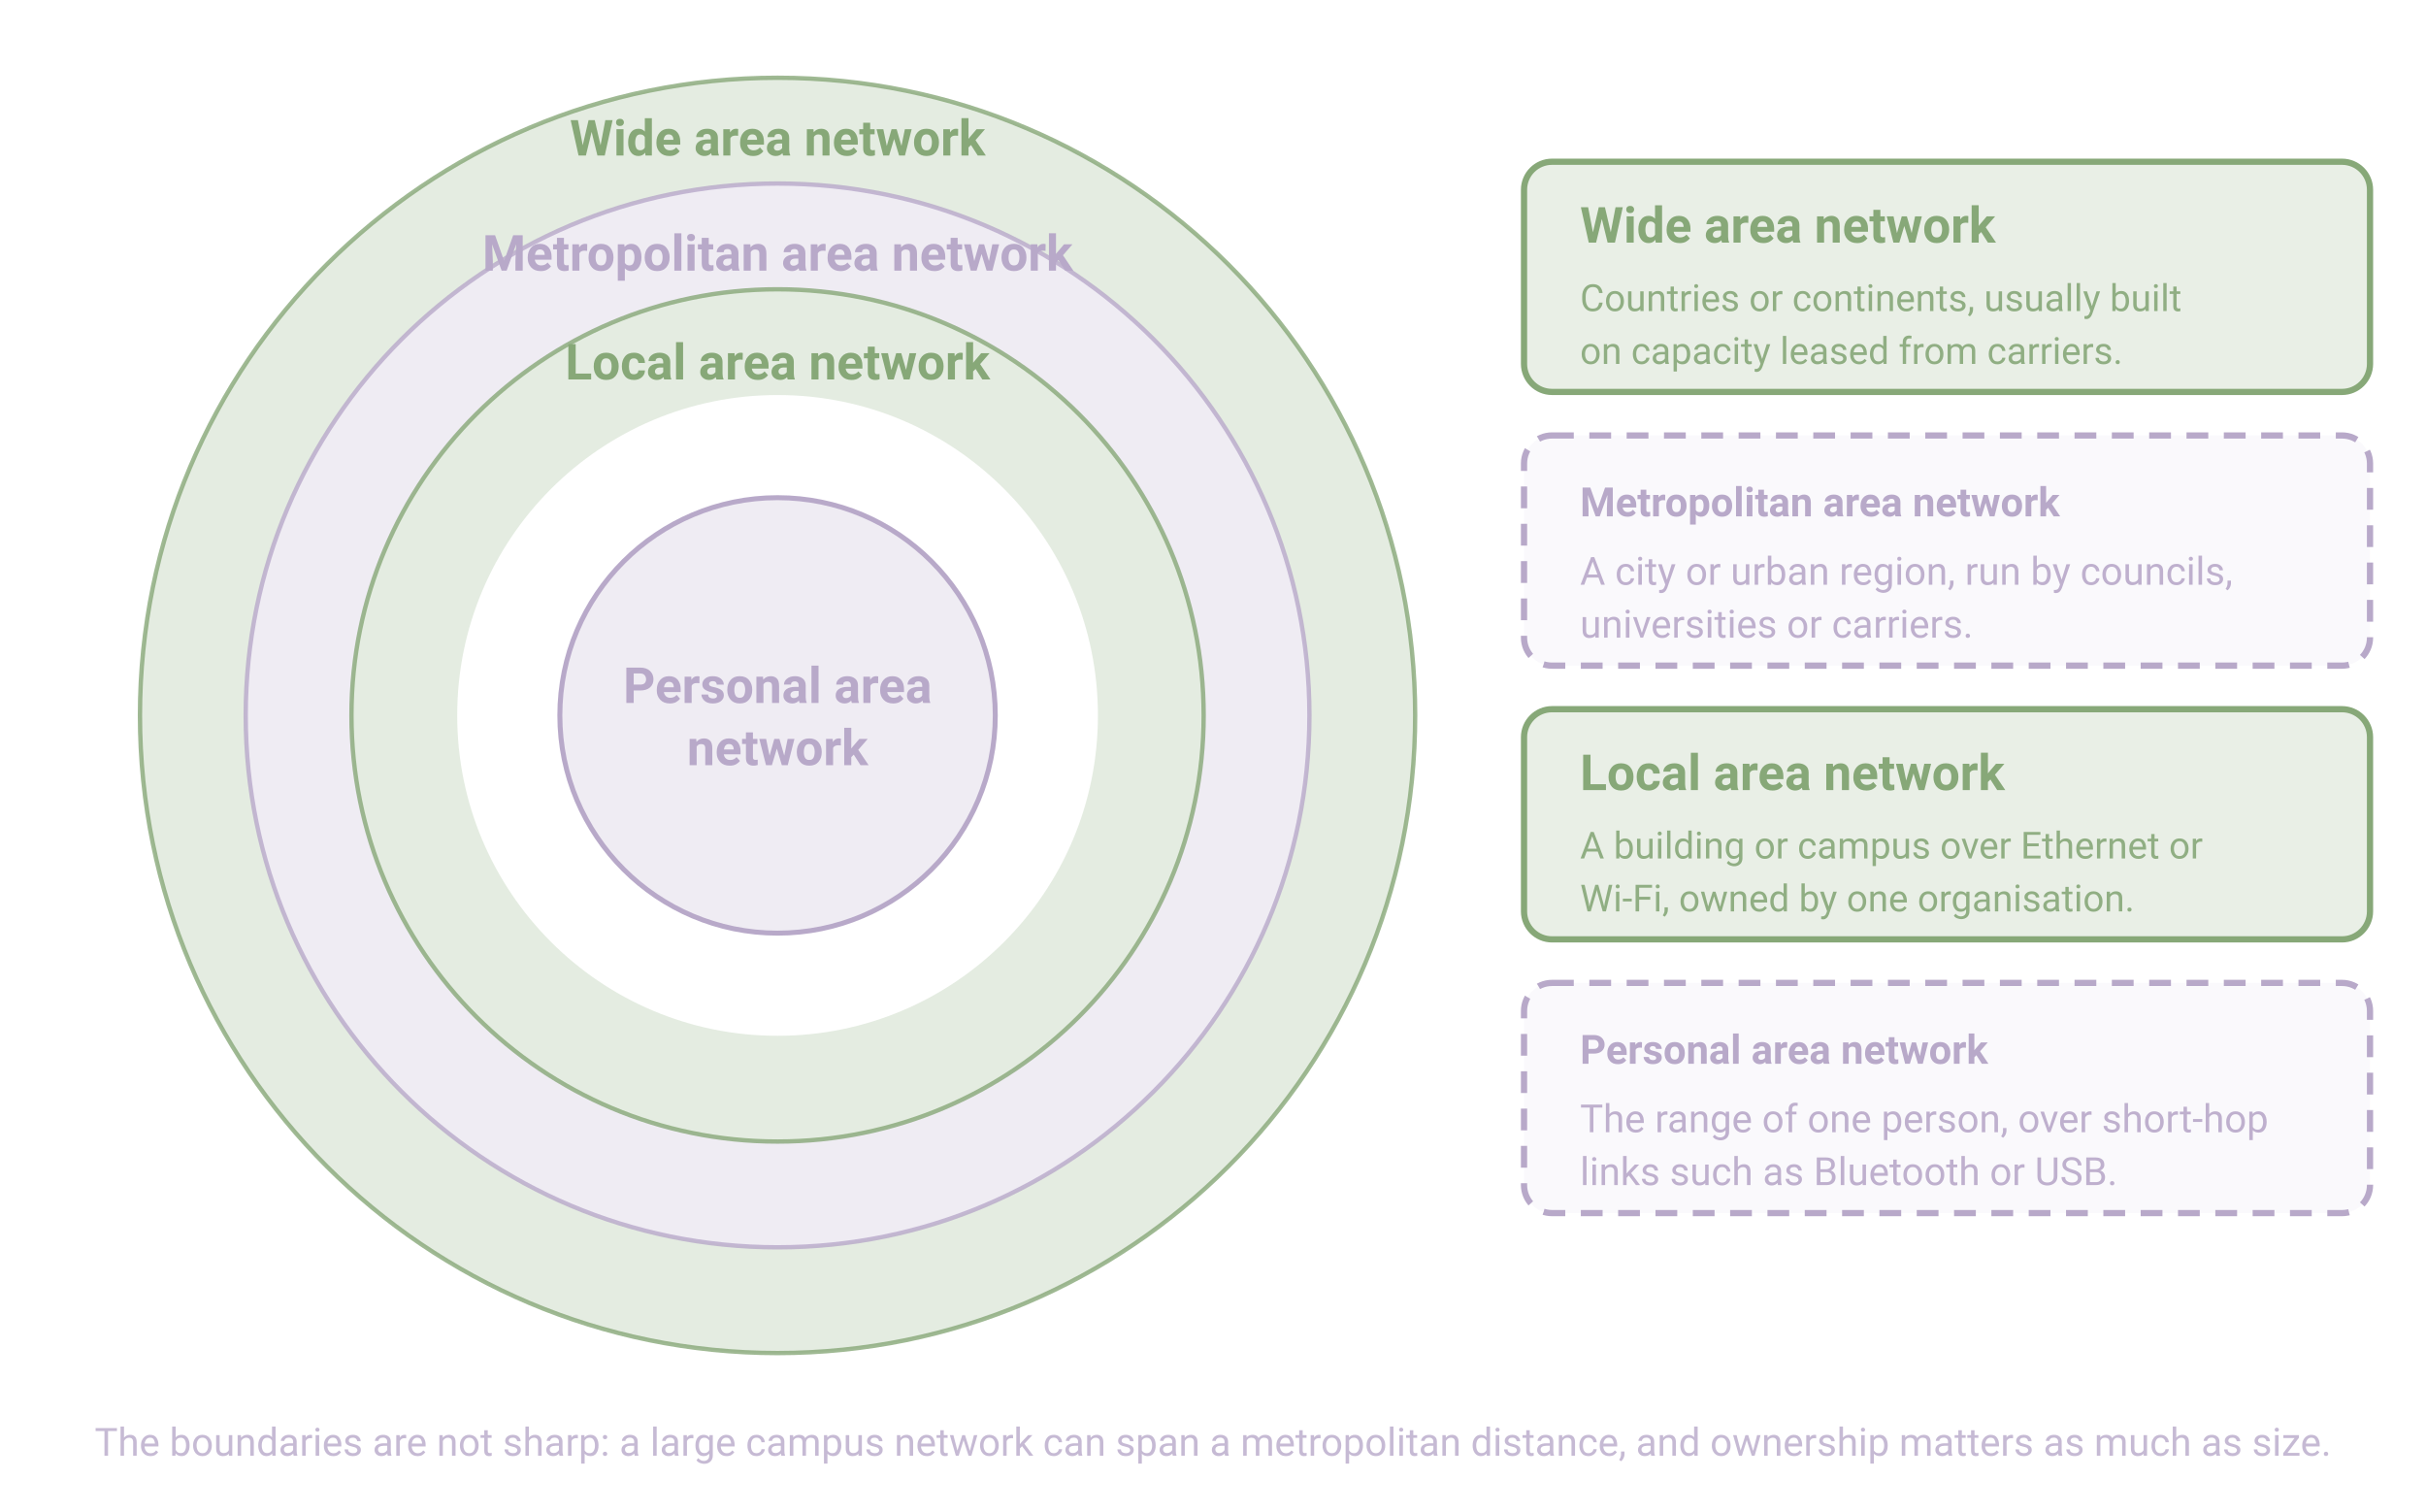
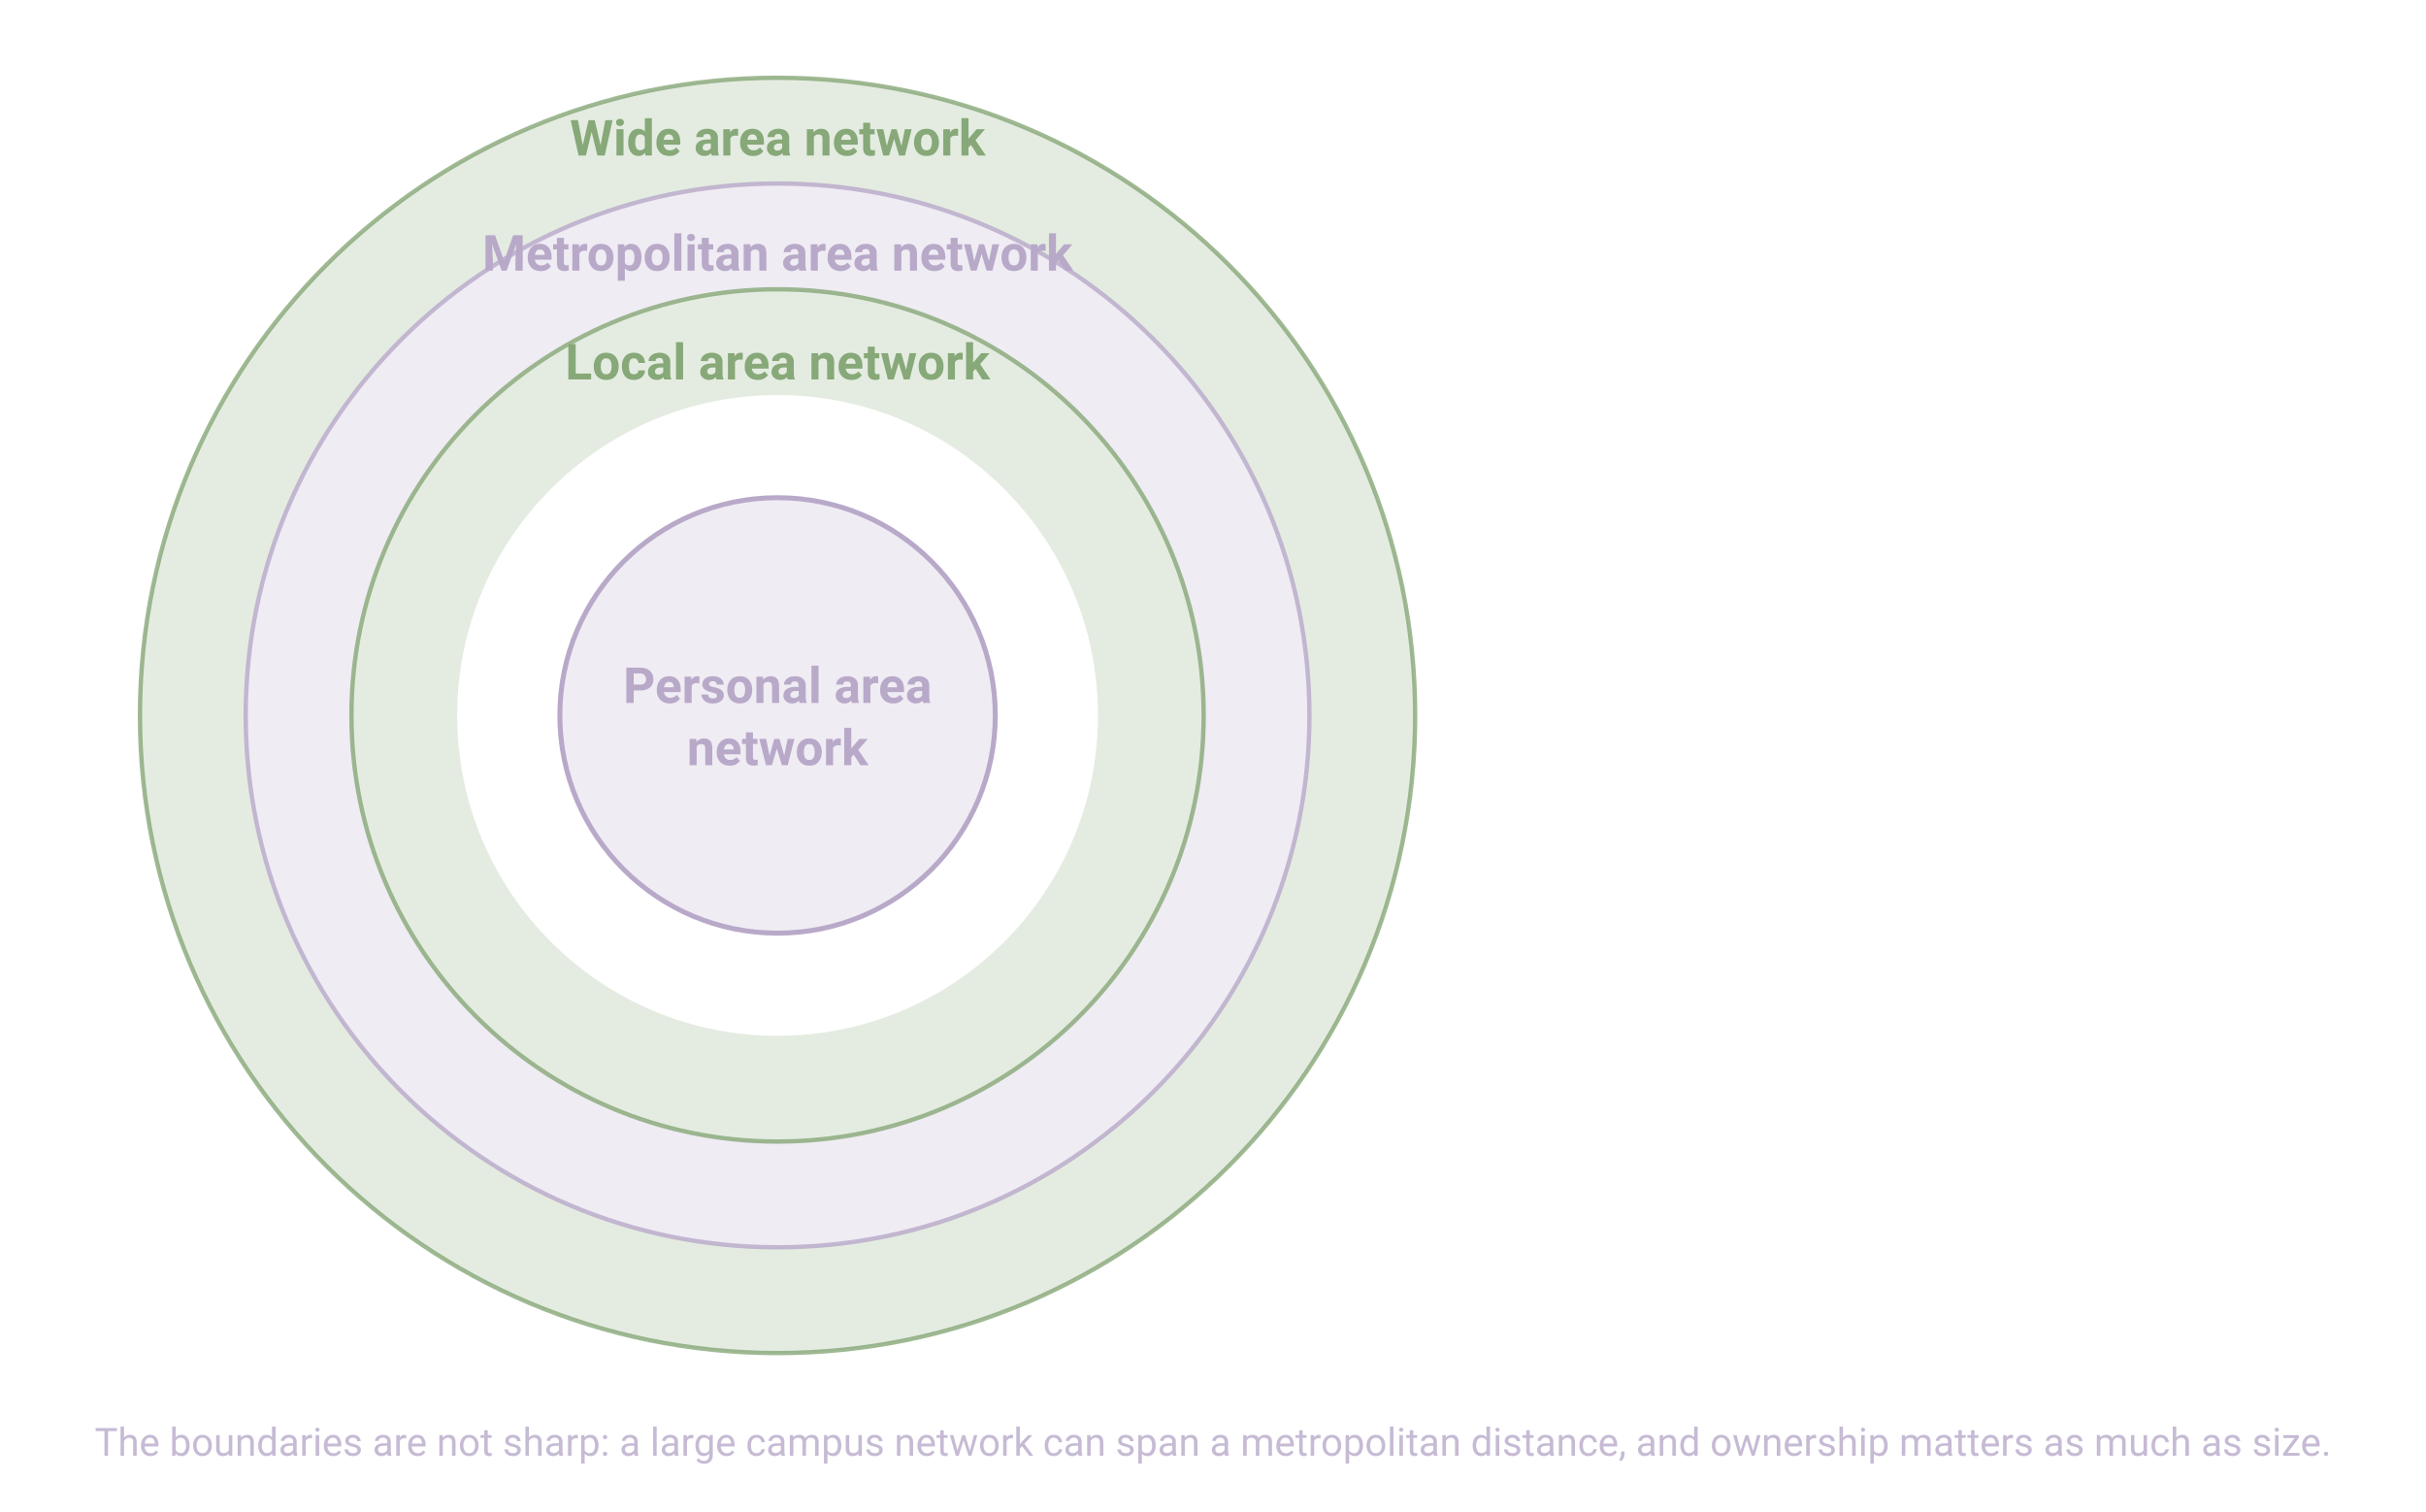
<svg xmlns="http://www.w3.org/2000/svg" width="780" height="486" viewBox="0 0 780 486" role="img" aria-labelledby="t d">
  <defs>
    <marker id="as" markerWidth="9" markerHeight="9" refX="8" refY="4.5" orient="auto">
      <path d="M0,0 L9,4.5 L0,9 Z" fill="#87A878" />
    </marker>
    <marker id="al" markerWidth="9" markerHeight="9" refX="8" refY="4.5" orient="auto">
      <path d="M0,0 L9,4.5 L0,9 Z" fill="#B8A9C9" />
    </marker>
  </defs>
  <style>
 text{font-family:'Segoe UI',system-ui,-apple-system,Roboto,Arial,sans-serif}
 .dev{fill:#87A878;fill-opacity:.18;stroke:#87A878;stroke-width:2}
 .host{fill:#B8A9C9;fill-opacity:.18;stroke:#B8A9C9;stroke-width:2}
 .dim{fill:#B8A9C9;fill-opacity:.07;stroke:#B8A9C9;stroke-width:2;stroke-dasharray:7 5}
 .ext{fill:#B8A9C9;fill-opacity:.07;stroke:#B8A9C9;stroke-width:2;stroke-dasharray:7 5}
 .chip{fill:#87A878;fill-opacity:.12;stroke:none}
 .chipl{fill:#B8A9C9;fill-opacity:.12;stroke:none}
 .nd{font-size:16px;font-weight:600;fill:#87A878}
 .nh{font-size:16px;font-weight:600;fill:#B8A9C9}
 .el{font-size:12px;fill:#87A878}
 .elh{font-size:12px;fill:#B8A9C9}
 .note{font-size:12.5px;fill:#B8A9C9}
 .nt{font-size:13px;font-weight:600;fill:#B8A9C9}
</style>
  <circle cx="250" cy="230" r="188" fill="none" stroke="#87A878" stroke-width="34" stroke-opacity=".22" />
  <circle cx="250" cy="230" r="154" fill="none" stroke="#B8A9C9" stroke-width="34" stroke-opacity=".22" />
  <circle cx="250" cy="230" r="120" fill="none" stroke="#87A878" stroke-width="34" stroke-opacity=".22" />
  <circle cx="250" cy="230" r="70" fill="#B8A9C9" fill-opacity=".22" stroke="#B8A9C9" stroke-width="1.6" />
  <g fill="none" stroke-width="1.4" stroke-opacity=".8">
    <circle cx="250" cy="230" r="205" stroke="#87A878" />
    <circle cx="250" cy="230" r="171" stroke="#B8A9C9" />
    <circle cx="250" cy="230" r="137" stroke="#87A878" />
  </g>
  <g text-anchor="middle" font-size="13.5" font-weight="600">
    <text class="nd" x="250" y="50" font-size="13">Wide area network</text>
    <text class="nh" x="250" y="87" font-size="13">Metropolitan area network</text>
    <text class="nd" x="250" y="122" font-size="13">Local area network</text>
    <text class="nh" x="250" y="226" font-size="15">Personal area</text>
    <text class="nh" x="250" y="246" font-size="15">network</text>
  </g>
-   <g>
-     <rect class="dev" x="490" y="52" width="272" height="74" rx="9" fill-opacity=".10" />
-     <text class="nd" x="508" y="78" font-size="14.5">Wide area network</text>
-     <text class="el" x="508" y="100" fill-opacity=".9">Countries or continents, usually built</text>
-     <text class="el" x="508" y="117" fill-opacity=".9">on capacity leased from carriers.</text>
-     <rect class="dim" x="490" y="140" width="272" height="74" rx="9" />
-     <text class="nt" x="508" y="166" font-size="14.5">Metropolitan area network</text>
-     <text class="note" x="508" y="188" fill-opacity=".9">A city or urban region, run by councils,</text>
-     <text class="note" x="508" y="205" fill-opacity=".9">universities or carriers.</text>
-     <rect class="dev" x="490" y="228" width="272" height="74" rx="9" fill-opacity=".10" />
-     <text class="nd" x="508" y="254" font-size="14.5">Local area network</text>
-     <text class="el" x="508" y="276" fill-opacity=".9">A building or campus over Ethernet or</text>
-     <text class="el" x="508" y="293" fill-opacity=".9">Wi-Fi, owned by one organisation.</text>
-     <rect class="dim" x="490" y="316" width="272" height="74" rx="9" />
-     <text class="nt" x="508" y="342" font-size="14.5">Personal area network</text>
-     <text class="note" x="508" y="364" fill-opacity=".9">The range of one person, over short-hop</text>
-     <text class="note" x="508" y="381" fill-opacity=".9">links such as Bluetooth or USB.</text>
-   </g>
  <text class="note" x="390" y="468" text-anchor="middle" fill-opacity=".8">The boundaries are not sharp: a large campus network can span a metropolitan distance, and ownership matters as much as size.</text>
</svg>
